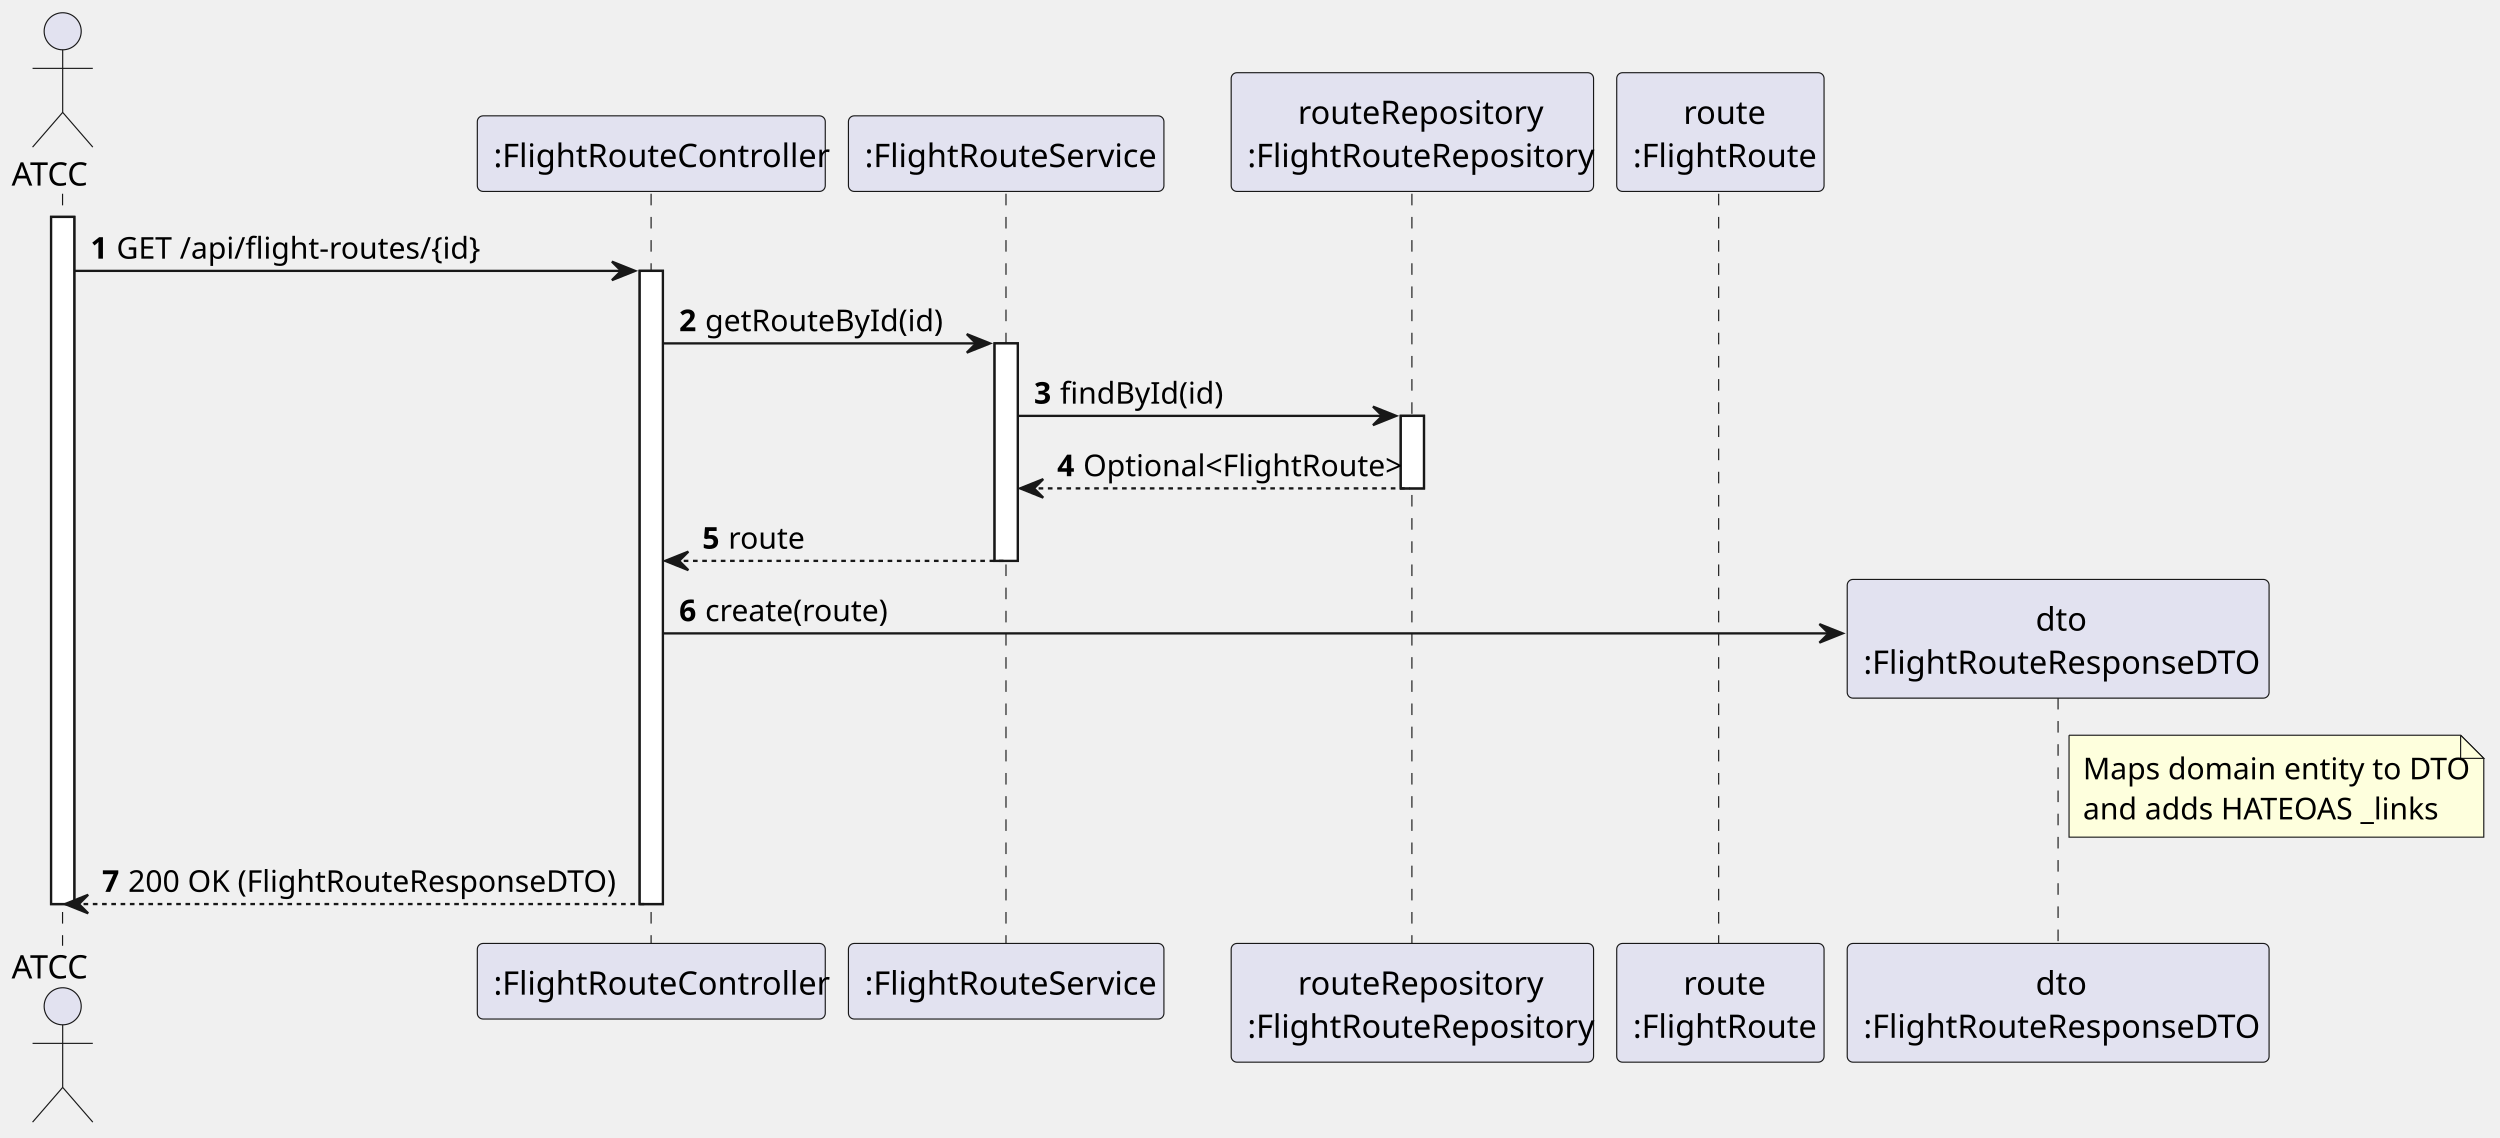
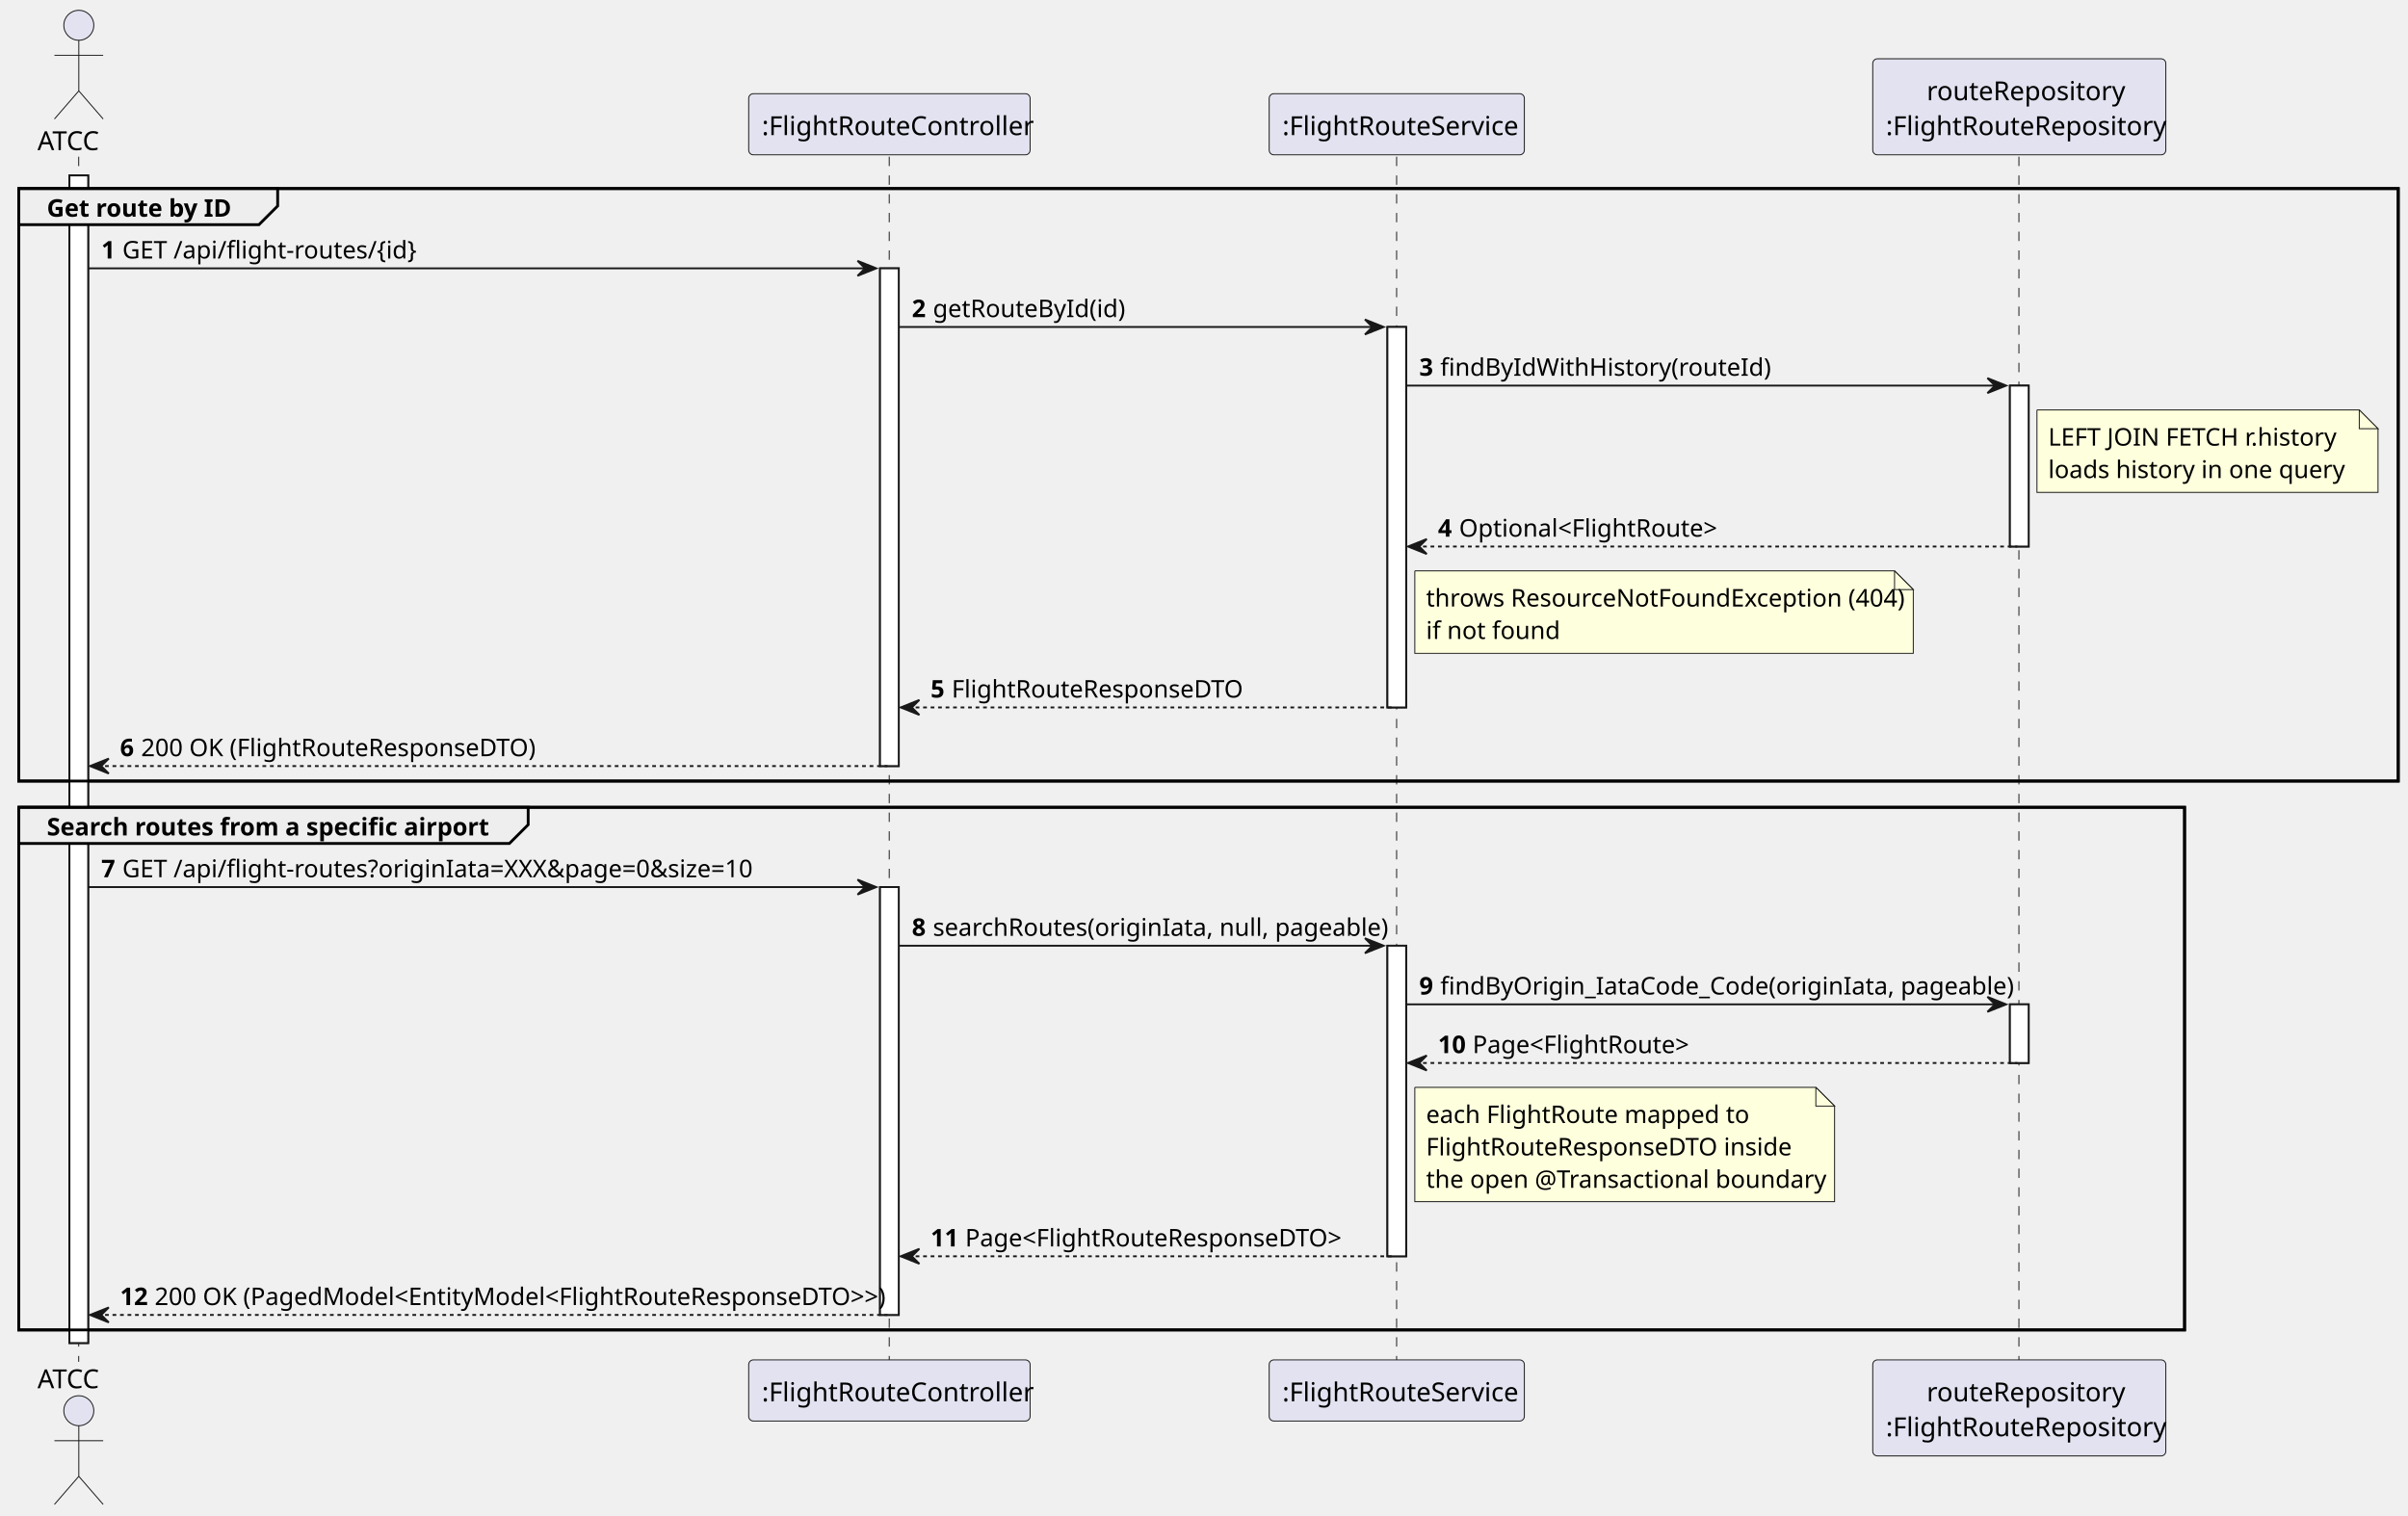
- <svg xmlns="http://www.w3.org/2000/svg" contentStyleType="text/css" data-diagram-type="SEQUENCE" height="491px" preserveAspectRatio="none" style="width:1079px;height:491px;background:#FFFFFF;" version="1.1" viewBox="0 0 1079 491" width="1079px" zoomAndPan="magnify">
+ <svg xmlns="http://www.w3.org/2000/svg" contentStyleType="text/css" data-diagram-type="SEQUENCE" height="809px" preserveAspectRatio="none" style="width:1285px;height:809px;background:#FFFFFF;" version="1.1" viewBox="0 0 1285 809" width="1285px" zoomAndPan="magnify">
  <defs />
  <g>
    <g>
-       <rect fill="#FFFFFF" height="296.57" style="stroke:#181818;stroke-width:1;" width="10" x="22.055" y="93.621" />
+       <rect fill="#FFFFFF" height="623.111" style="stroke:#181818;stroke-width:1;" width="10" x="37.055" y="93.621" />
    </g>
    <g>
-       <rect fill="#FFFFFF" height="273.279" style="stroke:#181818;stroke-width:1;" width="10" x="276.098" y="116.912" />
+       <rect fill="#FFFFFF" height="265.619" style="stroke:#181818;stroke-width:1;" width="10" x="469.613" y="143.203" />
    </g>
    <g>
-       <rect fill="#FFFFFF" height="93.873" style="stroke:#181818;stroke-width:1;" width="10" x="429.266" y="148.203" />
+       <rect fill="#FFFFFF" height="228.328" style="stroke:#181818;stroke-width:1;" width="10" x="469.613" y="473.404" />
    </g>
    <g>
-       <rect fill="#FFFFFF" height="31.291" style="stroke:#181818;stroke-width:1;" width="10" x="604.579" y="179.494" />
+       <rect fill="#FFFFFF" height="203.037" style="stroke:#181818;stroke-width:1;" width="10" x="740.371" y="174.494" />
    </g>
    <g>
-       <rect fill="#000000" fill-opacity="0" height="324.57" width="8" x="23.055" y="83.621" />
-       <line style="stroke:#181818;stroke-width:0.5;stroke-dasharray:5,5;" x1="27" x2="27" y1="83.621" y2="408.191" />
+       <rect fill="#FFFFFF" height="165.746" style="stroke:#181818;stroke-width:1;" width="10" x="740.371" y="504.695" />
    </g>
    <g>
-       <rect fill="#000000" fill-opacity="0" height="324.57" width="8" x="277.098" y="83.621" />
-       <line style="stroke:#181818;stroke-width:0.5;stroke-dasharray:5,5;" x1="281.012" x2="281.012" y1="83.621" y2="408.191" />
+       <rect fill="#FFFFFF" height="85.873" style="stroke:#181818;stroke-width:1;" width="10" x="1072.567" y="205.785" />
    </g>
    <g>
-       <rect fill="#000000" fill-opacity="0" height="324.57" width="8" x="430.266" y="83.621" />
-       <line style="stroke:#181818;stroke-width:0.5;stroke-dasharray:5,5;" x1="434.184" x2="434.184" y1="83.621" y2="408.191" />
+       <rect fill="#FFFFFF" height="31.291" style="stroke:#181818;stroke-width:1;" width="10" x="1072.567" y="535.986" />
+     </g>
+     <rect fill="none" height="316.201" style="stroke:#000000;stroke-width:1.5;" width="1269.789" x="10" y="100.621" />
+     <rect fill="none" height="278.91" style="stroke:#000000;stroke-width:1.5;" width="1155.767" x="10" y="430.822" />
+     <g>
+       <rect fill="#000000" fill-opacity="0" height="643.111" width="8" x="38.055" y="83.621" />
+       <line style="stroke:#181818;stroke-width:0.5;stroke-dasharray:5,5;" x1="42" x2="42" y1="83.621" y2="726.732" />
    </g>
    <g>
-       <rect fill="#000000" fill-opacity="0" height="324.57" width="8" x="605.579" y="83.621" />
-       <line style="stroke:#181818;stroke-width:0.5;stroke-dasharray:5,5;" x1="609.379" x2="609.379" y1="83.621" y2="408.191" />
+       <rect fill="#000000" fill-opacity="0" height="643.111" width="8" x="470.613" y="83.621" />
+       <line style="stroke:#181818;stroke-width:0.5;stroke-dasharray:5,5;" x1="474.527" x2="474.527" y1="83.621" y2="726.732" />
    </g>
    <g>
-       <rect fill="#000000" fill-opacity="0" height="324.57" width="8" x="738.519" y="83.621" />
-       <line style="stroke:#181818;stroke-width:0.5;stroke-dasharray:5,5;" x1="741.778" x2="741.778" y1="83.621" y2="408.191" />
+       <rect fill="#000000" fill-opacity="0" height="643.111" width="8" x="741.371" y="83.621" />
+       <line style="stroke:#181818;stroke-width:0.5;stroke-dasharray:5,5;" x1="745.288" x2="745.288" y1="83.621" y2="726.732" />
    </g>
    <g>
-       <rect fill="#000000" fill-opacity="0" height="116.994" width="8" x="884.298" y="291.197" />
-       <line style="stroke:#181818;stroke-width:0.5;stroke-dasharray:5,5;" x1="888.261" x2="888.261" y1="291.197" y2="408.191" />
+       <rect fill="#000000" fill-opacity="0" height="643.111" width="8" x="1073.567" y="83.621" />
+       <line style="stroke:#181818;stroke-width:0.5;stroke-dasharray:5,5;" x1="1077.368" x2="1077.368" y1="83.621" y2="726.732" />
    </g>
    <g class="participant participant-head" data-participant="Actor">
-       <text fill="#000000" font-family="sans-serif" font-size="14" lengthAdjust="spacing" textLength="38.11" x="5" y="80.107">ATCC</text>
-       <ellipse cx="27.055" cy="13.5" fill="#E2E2F0" rx="8" ry="8" style="stroke:#181818;stroke-width:0.5;" />
-       <path d="M27.055,21.5 L27.055,48.5 M14.055,29.5 L40.055,29.5 M27.055,48.5 L14.055,63.5 M27.055,48.5 L40.055,63.5" fill="none" style="stroke:#181818;stroke-width:0.5;" />
+       <text fill="#000000" font-family="sans-serif" font-size="14" lengthAdjust="spacing" textLength="38.11" x="20" y="80.107">ATCC</text>
+       <ellipse cx="42.055" cy="13.5" fill="#E2E2F0" rx="8" ry="8" style="stroke:#181818;stroke-width:0.5;" />
+       <path d="M42.055,21.5 L42.055,48.5 M29.055,29.5 L55.055,29.5 M42.055,48.5 L29.055,63.5 M42.055,48.5 L55.055,63.5" fill="none" style="stroke:#181818;stroke-width:0.5;" />
    </g>
    <g class="participant participant-tail" data-participant="Actor">
-       <text fill="#000000" font-family="sans-serif" font-size="14" lengthAdjust="spacing" textLength="38.11" x="5" y="422.299">ATCC</text>
-       <ellipse cx="27.055" cy="434.312" fill="#E2E2F0" rx="8" ry="8" style="stroke:#181818;stroke-width:0.5;" />
-       <path d="M27.055,442.312 L27.055,469.312 M14.055,450.312 L40.055,450.312 M27.055,469.312 L14.055,484.312 M27.055,469.312 L40.055,484.312" fill="none" style="stroke:#181818;stroke-width:0.5;" />
+       <text fill="#000000" font-family="sans-serif" font-size="14" lengthAdjust="spacing" textLength="38.11" x="20" y="740.84">ATCC</text>
+       <ellipse cx="42.055" cy="752.854" fill="#E2E2F0" rx="8" ry="8" style="stroke:#181818;stroke-width:0.5;" />
+       <path d="M42.055,760.854 L42.055,787.854 M29.055,768.854 L55.055,768.854 M42.055,787.854 L29.055,802.854 M42.055,787.854 L55.055,802.854" fill="none" style="stroke:#181818;stroke-width:0.5;" />
    </g>
    <g class="participant participant-head" data-participant="Ctrl">
-       <rect fill="#E2E2F0" height="32.621" rx="2.5" ry="2.5" style="stroke:#181818;stroke-width:0.5;" width="150.172" x="206.012" y="50" />
-       <text fill="#000000" font-family="sans-serif" font-size="14" lengthAdjust="spacing" textLength="136.172" x="213.012" y="72.107">:FlightRouteController</text>
+       <rect fill="#E2E2F0" height="32.621" rx="2.5" ry="2.5" style="stroke:#181818;stroke-width:0.5;" width="150.172" x="399.527" y="50" />
+       <text fill="#000000" font-family="sans-serif" font-size="14" lengthAdjust="spacing" textLength="136.172" x="406.527" y="72.107">:FlightRouteController</text>
    </g>
    <g class="participant participant-tail" data-participant="Ctrl">
-       <rect fill="#E2E2F0" height="32.621" rx="2.5" ry="2.5" style="stroke:#181818;stroke-width:0.5;" width="150.172" x="206.012" y="407.191" />
-       <text fill="#000000" font-family="sans-serif" font-size="14" lengthAdjust="spacing" textLength="136.172" x="213.012" y="429.299">:FlightRouteController</text>
+       <rect fill="#E2E2F0" height="32.621" rx="2.5" ry="2.5" style="stroke:#181818;stroke-width:0.5;" width="150.172" x="399.527" y="725.732" />
+       <text fill="#000000" font-family="sans-serif" font-size="14" lengthAdjust="spacing" textLength="136.172" x="406.527" y="747.84">:FlightRouteController</text>
    </g>
    <g class="participant participant-head" data-participant="Service">
-       <rect fill="#E2E2F0" height="32.621" rx="2.5" ry="2.5" style="stroke:#181818;stroke-width:0.5;" width="136.165" x="366.184" y="50" />
-       <text fill="#000000" font-family="sans-serif" font-size="14" lengthAdjust="spacing" textLength="122.165" x="373.184" y="72.107">:FlightRouteService</text>
+       <rect fill="#E2E2F0" height="32.621" rx="2.5" ry="2.5" style="stroke:#181818;stroke-width:0.5;" width="136.165" x="677.288" y="50" />
+       <text fill="#000000" font-family="sans-serif" font-size="14" lengthAdjust="spacing" textLength="122.165" x="684.288" y="72.107">:FlightRouteService</text>
    </g>
    <g class="participant participant-tail" data-participant="Service">
-       <rect fill="#E2E2F0" height="32.621" rx="2.5" ry="2.5" style="stroke:#181818;stroke-width:0.5;" width="136.165" x="366.184" y="407.191" />
-       <text fill="#000000" font-family="sans-serif" font-size="14" lengthAdjust="spacing" textLength="122.165" x="373.184" y="429.299">:FlightRouteService</text>
+       <rect fill="#E2E2F0" height="32.621" rx="2.5" ry="2.5" style="stroke:#181818;stroke-width:0.5;" width="136.165" x="677.288" y="725.732" />
+       <text fill="#000000" font-family="sans-serif" font-size="14" lengthAdjust="spacing" textLength="122.165" x="684.288" y="747.84">:FlightRouteService</text>
    </g>
    <g class="participant participant-head" data-participant="Repo">
-       <rect fill="#E2E2F0" height="51.242" rx="2.5" ry="2.5" style="stroke:#181818;stroke-width:0.5;" width="156.399" x="531.379" y="31.379" />
-       <text fill="#000000" font-family="sans-serif" font-size="14" lengthAdjust="spacing" textLength="98.827" x="560.165" y="53.486">routeRepository</text>
-       <text fill="#000000" font-family="sans-serif" font-size="14" lengthAdjust="spacing" textLength="142.399" x="538.379" y="72.107">:FlightRouteRepository</text>
+       <rect fill="#E2E2F0" height="51.242" rx="2.5" ry="2.5" style="stroke:#181818;stroke-width:0.5;" width="156.399" x="999.368" y="31.379" />
+       <text fill="#000000" font-family="sans-serif" font-size="14" lengthAdjust="spacing" textLength="98.827" x="1028.154" y="53.486">routeRepository</text>
+       <text fill="#000000" font-family="sans-serif" font-size="14" lengthAdjust="spacing" textLength="142.399" x="1006.368" y="72.107">:FlightRouteRepository</text>
    </g>
    <g class="participant participant-tail" data-participant="Repo">
-       <rect fill="#E2E2F0" height="51.242" rx="2.5" ry="2.5" style="stroke:#181818;stroke-width:0.5;" width="156.399" x="531.379" y="407.191" />
-       <text fill="#000000" font-family="sans-serif" font-size="14" lengthAdjust="spacing" textLength="98.827" x="560.165" y="429.299">routeRepository</text>
-       <text fill="#000000" font-family="sans-serif" font-size="14" lengthAdjust="spacing" textLength="142.399" x="538.379" y="447.92">:FlightRouteRepository</text>
-     </g>
-     <g class="participant participant-head" data-participant="Route">
-       <rect fill="#E2E2F0" height="51.242" rx="2.5" ry="2.5" style="stroke:#181818;stroke-width:0.5;" width="89.482" x="697.778" y="31.379" />
-       <text fill="#000000" font-family="sans-serif" font-size="14" lengthAdjust="spacing" textLength="31.91" x="726.564" y="53.486">route</text>
-       <text fill="#000000" font-family="sans-serif" font-size="14" lengthAdjust="spacing" textLength="75.482" x="704.778" y="72.107">:FlightRoute</text>
-     </g>
-     <g class="participant participant-tail" data-participant="Route">
-       <rect fill="#E2E2F0" height="51.242" rx="2.5" ry="2.5" style="stroke:#181818;stroke-width:0.5;" width="89.482" x="697.778" y="407.191" />
-       <text fill="#000000" font-family="sans-serif" font-size="14" lengthAdjust="spacing" textLength="31.91" x="726.564" y="429.299">route</text>
-       <text fill="#000000" font-family="sans-serif" font-size="14" lengthAdjust="spacing" textLength="75.482" x="704.778" y="447.92">:FlightRoute</text>
-     </g>
-     <g class="participant participant-tail" data-participant="DTO">
-       <rect fill="#E2E2F0" height="51.242" rx="2.5" ry="2.5" style="stroke:#181818;stroke-width:0.5;" width="182.075" x="797.261" y="407.191" />
-       <text fill="#000000" font-family="sans-serif" font-size="14" lengthAdjust="spacing" textLength="19.462" x="878.567" y="429.299">dto</text>
-       <text fill="#000000" font-family="sans-serif" font-size="14" lengthAdjust="spacing" textLength="168.075" x="804.261" y="447.92">:FlightRouteResponseDTO</text>
+       <rect fill="#E2E2F0" height="51.242" rx="2.5" ry="2.5" style="stroke:#181818;stroke-width:0.5;" width="156.399" x="999.368" y="725.732" />
+       <text fill="#000000" font-family="sans-serif" font-size="14" lengthAdjust="spacing" textLength="98.827" x="1028.154" y="747.84">routeRepository</text>
+       <text fill="#000000" font-family="sans-serif" font-size="14" lengthAdjust="spacing" textLength="142.399" x="1006.368" y="766.461">:FlightRouteRepository</text>
    </g>
    <g>
-       <rect fill="#FFFFFF" height="296.57" style="stroke:#181818;stroke-width:1;" width="10" x="22.055" y="93.621" />
+       <rect fill="#FFFFFF" height="623.111" style="stroke:#181818;stroke-width:1;" width="10" x="37.055" y="93.621" />
    </g>
    <g>
-       <rect fill="#FFFFFF" height="273.279" style="stroke:#181818;stroke-width:1;" width="10" x="276.098" y="116.912" />
+       <rect fill="#FFFFFF" height="265.619" style="stroke:#181818;stroke-width:1;" width="10" x="469.613" y="143.203" />
    </g>
    <g>
-       <rect fill="#FFFFFF" height="93.873" style="stroke:#181818;stroke-width:1;" width="10" x="429.266" y="148.203" />
+       <rect fill="#FFFFFF" height="228.328" style="stroke:#181818;stroke-width:1;" width="10" x="469.613" y="473.404" />
    </g>
    <g>
-       <rect fill="#FFFFFF" height="31.291" style="stroke:#181818;stroke-width:1;" width="10" x="604.579" y="179.494" />
+       <rect fill="#FFFFFF" height="203.037" style="stroke:#181818;stroke-width:1;" width="10" x="740.371" y="174.494" />
    </g>
+     <g>
+       <rect fill="#FFFFFF" height="165.746" style="stroke:#181818;stroke-width:1;" width="10" x="740.371" y="504.695" />
+     </g>
+     <g>
+       <rect fill="#FFFFFF" height="85.873" style="stroke:#181818;stroke-width:1;" width="10" x="1072.567" y="205.785" />
+     </g>
+     <g>
+       <rect fill="#FFFFFF" height="31.291" style="stroke:#181818;stroke-width:1;" width="10" x="1072.567" y="535.986" />
+     </g>
+     <path d="M10,100.621 L148.177,100.621 L148.177,109.912 L138.177,119.912 L10,119.912 L10,100.621" fill="#EEEEEE" style="stroke:#000000;stroke-width:1.5;" />
+     <rect fill="none" height="316.201" style="stroke:#000000;stroke-width:1.5;" width="1269.789" x="10" y="100.621" />
+     <text fill="#000000" font-family="sans-serif" font-size="13" font-weight="bold" lengthAdjust="spacing" textLength="93.177" x="25" y="115.649">Get route by ID</text>
    <g class="message" data-participant-1="Actor" data-participant-2="Ctrl">
-       <polygon fill="#181818" points="264.098,112.912,274.098,116.912,264.098,120.912,268.098,116.912" style="stroke:#181818;stroke-width:1;" />
-       <line style="stroke:#181818;stroke-width:1;" x1="32.055" x2="270.098" y1="116.912" y2="116.912" />
-       <text fill="#000000" font-family="sans-serif" font-size="13" font-weight="bold" lengthAdjust="spacing" textLength="7.23" x="39.055" y="111.649">1</text>
-       <text fill="#000000" font-family="sans-serif" font-size="13" lengthAdjust="spacing" textLength="145.241" x="50.285" y="111.649">GET /api/flight-routes/{id}</text>
+       <polygon fill="#181818" points="457.613,139.203,467.613,143.203,457.613,147.203,461.613,143.203" style="stroke:#181818;stroke-width:1;" />
+       <line style="stroke:#181818;stroke-width:1;" x1="47.055" x2="463.613" y1="143.203" y2="143.203" />
+       <text fill="#000000" font-family="sans-serif" font-size="13" font-weight="bold" lengthAdjust="spacing" textLength="7.23" x="54.055" y="137.94">1</text>
+       <text fill="#000000" font-family="sans-serif" font-size="13" lengthAdjust="spacing" textLength="145.241" x="65.285" y="137.94">GET /api/flight-routes/{id}</text>
    </g>
    <g class="message" data-participant-1="Ctrl" data-participant-2="Service">
-       <polygon fill="#181818" points="417.266,144.203,427.266,148.203,417.266,152.203,421.266,148.203" style="stroke:#181818;stroke-width:1;" />
-       <line style="stroke:#181818;stroke-width:1;" x1="286.098" x2="423.266" y1="148.203" y2="148.203" />
-       <text fill="#000000" font-family="sans-serif" font-size="13" font-weight="bold" lengthAdjust="spacing" textLength="7.23" x="293.098" y="142.94">2</text>
-       <text fill="#000000" font-family="sans-serif" font-size="13" lengthAdjust="spacing" textLength="97.551" x="304.328" y="142.94">getRouteById(id)</text>
+       <polygon fill="#181818" points="728.371,170.494,738.371,174.494,728.371,178.494,732.371,174.494" style="stroke:#181818;stroke-width:1;" />
+       <line style="stroke:#181818;stroke-width:1;" x1="479.613" x2="734.371" y1="174.494" y2="174.494" />
+       <text fill="#000000" font-family="sans-serif" font-size="13" font-weight="bold" lengthAdjust="spacing" textLength="7.23" x="486.613" y="169.231">2</text>
+       <text fill="#000000" font-family="sans-serif" font-size="13" lengthAdjust="spacing" textLength="97.551" x="497.843" y="169.231">getRouteById(id)</text>
    </g>
    <g class="message" data-participant-1="Service" data-participant-2="Repo">
-       <polygon fill="#181818" points="592.579,175.494,602.579,179.494,592.579,183.494,596.579,179.494" style="stroke:#181818;stroke-width:1;" />
-       <line style="stroke:#181818;stroke-width:1;" x1="439.266" x2="598.579" y1="179.494" y2="179.494" />
-       <text fill="#000000" font-family="sans-serif" font-size="13" font-weight="bold" lengthAdjust="spacing" textLength="7.23" x="446.266" y="174.231">3</text>
-       <text fill="#000000" font-family="sans-serif" font-size="13" lengthAdjust="spacing" textLength="65.749" x="457.496" y="174.231">findById(id)</text>
+       <polygon fill="#181818" points="1060.567,201.785,1070.567,205.785,1060.567,209.785,1064.567,205.785" style="stroke:#181818;stroke-width:1;" />
+       <line style="stroke:#181818;stroke-width:1;" x1="750.371" x2="1066.567" y1="205.785" y2="205.785" />
+       <text fill="#000000" font-family="sans-serif" font-size="13" font-weight="bold" lengthAdjust="spacing" textLength="7.23" x="757.371" y="200.523">3</text>
+       <text fill="#000000" font-family="sans-serif" font-size="13" lengthAdjust="spacing" textLength="162.551" x="768.601" y="200.523">findByIdWithHistory(routeId)</text>
+     </g>
+     <path d="M1087,218.785 L1087,262.785 L1269,262.785 L1269,228.785 L1259,218.785 L1087,218.785" fill="#FEFFDD" style="stroke:#181818;stroke-width:0.5;" />
+     <path d="M1259,218.785 L1259,228.785 L1269,228.785 L1259,218.785" fill="#FEFFDD" style="stroke:#181818;stroke-width:0.5;" />
+     <text fill="#000000" font-family="sans-serif" font-size="13" lengthAdjust="spacing" textLength="161.789" x="1093" y="237.814">LEFT JOIN FETCH r.history</text>
+     <text fill="#000000" font-family="sans-serif" font-size="13" lengthAdjust="spacing" textLength="148.142" x="1093" y="255.105">loads history in one query</text>
+     <g class="message" data-participant-1="Repo" data-participant-2="Service">
+       <polygon fill="#181818" points="761.371,287.658,751.371,291.658,761.371,295.658,757.371,291.658" style="stroke:#181818;stroke-width:1;" />
+       <line style="stroke:#181818;stroke-width:1;stroke-dasharray:2,2;" x1="755.371" x2="1076.567" y1="291.658" y2="291.658" />
+       <text fill="#000000" font-family="sans-serif" font-size="13" font-weight="bold" lengthAdjust="spacing" textLength="7.23" x="767.371" y="286.396">4</text>
+       <text fill="#000000" font-family="sans-serif" font-size="13" lengthAdjust="spacing" textLength="130.083" x="778.601" y="286.396">Optional&lt;FlightRoute&gt;</text>
+     </g>
+     <path d="M755,304.658 L755,348.658 L1021,348.658 L1021,314.658 L1011,304.658 L755,304.658" fill="#FEFFDD" style="stroke:#181818;stroke-width:0.5;" />
+     <path d="M1011,304.658 L1011,314.658 L1021,314.658 L1011,304.658" fill="#FEFFDD" style="stroke:#181818;stroke-width:0.5;" />
+     <text fill="#000000" font-family="sans-serif" font-size="13" lengthAdjust="spacing" textLength="245.68" x="761" y="323.687">throws ResourceNotFoundException (404)</text>
+     <text fill="#000000" font-family="sans-serif" font-size="13" lengthAdjust="spacing" textLength="64.327" x="761" y="340.978">if not found</text>
+     <g class="message" data-participant-1="Service" data-participant-2="Ctrl">
+       <polygon fill="#181818" points="490.613,373.531,480.613,377.531,490.613,381.531,486.613,377.531" style="stroke:#181818;stroke-width:1;" />
+       <line style="stroke:#181818;stroke-width:1;stroke-dasharray:2,2;" x1="484.613" x2="744.371" y1="377.531" y2="377.531" />
+       <text fill="#000000" font-family="sans-serif" font-size="13" font-weight="bold" lengthAdjust="spacing" textLength="7.23" x="496.613" y="372.269">5</text>
+       <text fill="#000000" font-family="sans-serif" font-size="13" lengthAdjust="spacing" textLength="152.458" x="507.843" y="372.269">FlightRouteResponseDTO</text>
+     </g>
+     <g class="message" data-participant-1="Ctrl" data-participant-2="Actor">
+       <polygon fill="#181818" points="58.055,404.822,48.055,408.822,58.055,412.822,54.055,408.822" style="stroke:#181818;stroke-width:1;" />
+       <line style="stroke:#181818;stroke-width:1;stroke-dasharray:2,2;" x1="52.055" x2="473.613" y1="408.822" y2="408.822" />
+       <text fill="#000000" font-family="sans-serif" font-size="13" font-weight="bold" lengthAdjust="spacing" textLength="7.23" x="64.055" y="403.56">6</text>
+       <text fill="#000000" font-family="sans-serif" font-size="13" lengthAdjust="spacing" textLength="208.812" x="75.285" y="403.56">200 OK (FlightRouteResponseDTO)</text>
+     </g>
+     <path d="M10,430.822 L281.853,430.822 L281.853,440.113 L271.853,450.113 L10,450.113 L10,430.822" fill="#EEEEEE" style="stroke:#000000;stroke-width:1.5;" />
+     <rect fill="none" height="278.91" style="stroke:#000000;stroke-width:1.5;" width="1155.767" x="10" y="430.822" />
+     <text fill="#000000" font-family="sans-serif" font-size="13" font-weight="bold" lengthAdjust="spacing" textLength="226.852" x="25" y="445.851">Search routes from a specific airport</text>
+     <g class="message" data-participant-1="Actor" data-participant-2="Ctrl">
+       <polygon fill="#181818" points="457.613,469.404,467.613,473.404,457.613,477.404,461.613,473.404" style="stroke:#181818;stroke-width:1;" />
+       <line style="stroke:#181818;stroke-width:1;" x1="47.055" x2="463.613" y1="473.404" y2="473.404" />
+       <text fill="#000000" font-family="sans-serif" font-size="13" font-weight="bold" lengthAdjust="spacing" textLength="7.23" x="54.055" y="468.142">7</text>
+       <text fill="#000000" font-family="sans-serif" font-size="13" lengthAdjust="spacing" textLength="323.394" x="65.285" y="468.142">GET /api/flight-routes?originIata=XXX&amp;page=0&amp;size=10</text>
+     </g>
+     <g class="message" data-participant-1="Ctrl" data-participant-2="Service">
+       <polygon fill="#181818" points="728.371,500.695,738.371,504.695,728.371,508.695,732.371,504.695" style="stroke:#181818;stroke-width:1;" />
+       <line style="stroke:#181818;stroke-width:1;" x1="479.613" x2="734.371" y1="504.695" y2="504.695" />
+       <text fill="#000000" font-family="sans-serif" font-size="13" font-weight="bold" lengthAdjust="spacing" textLength="7.23" x="486.613" y="499.433">8</text>
+       <text fill="#000000" font-family="sans-serif" font-size="13" lengthAdjust="spacing" textLength="230.528" x="497.843" y="499.433">searchRoutes(originIata, null, pageable)</text>
+     </g>
+     <g class="message" data-participant-1="Service" data-participant-2="Repo">
+       <polygon fill="#181818" points="1060.567,531.986,1070.567,535.986,1060.567,539.986,1064.567,535.986" style="stroke:#181818;stroke-width:1;" />
+       <line style="stroke:#181818;stroke-width:1;" x1="750.371" x2="1066.567" y1="535.986" y2="535.986" />
+       <text fill="#000000" font-family="sans-serif" font-size="13" font-weight="bold" lengthAdjust="spacing" textLength="7.23" x="757.371" y="530.724">9</text>
+       <text fill="#000000" font-family="sans-serif" font-size="13" lengthAdjust="spacing" textLength="291.967" x="768.601" y="530.724">findByOrigin_IataCode_Code(originIata, pageable)</text>
    </g>
    <g class="message" data-participant-1="Repo" data-participant-2="Service">
-       <polygon fill="#181818" points="450.266,206.785,440.266,210.785,450.266,214.785,446.266,210.785" style="stroke:#181818;stroke-width:1;" />
-       <line style="stroke:#181818;stroke-width:1;stroke-dasharray:2,2;" x1="444.266" x2="608.579" y1="210.785" y2="210.785" />
-       <text fill="#000000" font-family="sans-serif" font-size="13" font-weight="bold" lengthAdjust="spacing" textLength="7.23" x="456.266" y="205.523">4</text>
-       <text fill="#000000" font-family="sans-serif" font-size="13" lengthAdjust="spacing" textLength="130.083" x="467.496" y="205.523">Optional&lt;FlightRoute&gt;</text>
+       <polygon fill="#181818" points="761.371,563.277,751.371,567.277,761.371,571.277,757.371,567.277" style="stroke:#181818;stroke-width:1;" />
+       <line style="stroke:#181818;stroke-width:1;stroke-dasharray:2,2;" x1="755.371" x2="1076.567" y1="567.277" y2="567.277" />
+       <text fill="#000000" font-family="sans-serif" font-size="13" font-weight="bold" lengthAdjust="spacing" textLength="14.46" x="767.371" y="562.015">10</text>
+       <text fill="#000000" font-family="sans-serif" font-size="13" lengthAdjust="spacing" textLength="112.023" x="785.831" y="562.015">Page&lt;FlightRoute&gt;</text>
    </g>
+     <path d="M755,580.277 L755,641.277 L979,641.277 L979,590.277 L969,580.277 L755,580.277" fill="#FEFFDD" style="stroke:#181818;stroke-width:0.5;" />
+     <path d="M969,580.277 L969,590.277 L979,590.277 L969,580.277" fill="#FEFFDD" style="stroke:#181818;stroke-width:0.5;" />
+     <text fill="#000000" font-family="sans-serif" font-size="13" lengthAdjust="spacing" textLength="163.325" x="761" y="599.306">each FlightRoute mapped to</text>
+     <text fill="#000000" font-family="sans-serif" font-size="13" lengthAdjust="spacing" textLength="190.036" x="761" y="616.597">FlightRouteResponseDTO inside</text>
+     <text fill="#000000" font-family="sans-serif" font-size="13" lengthAdjust="spacing" textLength="203.271" x="761" y="633.888">the open @Transactional boundary</text>
    <g class="message" data-participant-1="Service" data-participant-2="Ctrl">
-       <polygon fill="#181818" points="297.098,238.076,287.098,242.076,297.098,246.076,293.098,242.076" style="stroke:#181818;stroke-width:1;" />
-       <line style="stroke:#181818;stroke-width:1;stroke-dasharray:2,2;" x1="291.098" x2="433.266" y1="242.076" y2="242.076" />
-       <text fill="#000000" font-family="sans-serif" font-size="13" font-weight="bold" lengthAdjust="spacing" textLength="7.23" x="303.098" y="236.814">5</text>
-       <text fill="#000000" font-family="sans-serif" font-size="13" lengthAdjust="spacing" textLength="29.631" x="314.328" y="236.814">route</text>
+       <polygon fill="#181818" points="490.613,666.441,480.613,670.441,490.613,674.441,486.613,670.441" style="stroke:#181818;stroke-width:1;" />
+       <line style="stroke:#181818;stroke-width:1;stroke-dasharray:2,2;" x1="484.613" x2="744.371" y1="670.441" y2="670.441" />
+       <text fill="#000000" font-family="sans-serif" font-size="13" font-weight="bold" lengthAdjust="spacing" textLength="14.46" x="496.613" y="665.179">11</text>
+       <text fill="#000000" font-family="sans-serif" font-size="13" lengthAdjust="spacing" textLength="198.002" x="515.073" y="665.179">Page&lt;FlightRouteResponseDTO&gt;</text>
    </g>
-     <g class="message" data-participant-1="Ctrl" data-participant-2="DTO">
-       <polygon fill="#181818" points="785.261,269.367,795.261,273.367,785.261,277.367,789.261,273.367" style="stroke:#181818;stroke-width:1;" />
-       <line style="stroke:#181818;stroke-width:1;" x1="286.098" x2="791.261" y1="273.367" y2="273.367" />
-       <text fill="#000000" font-family="sans-serif" font-size="13" font-weight="bold" lengthAdjust="spacing" textLength="7.23" x="293.098" y="268.104">6</text>
-       <text fill="#000000" font-family="sans-serif" font-size="13" lengthAdjust="spacing" textLength="74.42" x="304.328" y="268.104">create(route)</text>
-     </g>
-     <rect fill="#E2E2F0" height="51.242" rx="2.5" ry="2.5" style="stroke:#181818;stroke-width:0.5;" width="182.075" x="797.261" y="250.076" />
-     <text fill="#000000" font-family="sans-serif" font-size="14" lengthAdjust="spacing" textLength="19.462" x="878.567" y="272.184">dto</text>
-     <text fill="#000000" font-family="sans-serif" font-size="14" lengthAdjust="spacing" textLength="168.075" x="804.261" y="290.805">:FlightRouteResponseDTO</text>
-     <path d="M893,317.318 L893,361.318 L1072,361.318 L1072,327.318 L1062,317.318 L893,317.318" fill="#FEFFDD" style="stroke:#181818;stroke-width:0.5;" />
-     <path d="M1062,317.318 L1062,327.318 L1072,327.318 L1062,317.318" fill="#FEFFDD" style="stroke:#181818;stroke-width:0.5;" />
-     <text fill="#000000" font-family="sans-serif" font-size="13" lengthAdjust="spacing" textLength="158.228" x="899" y="336.347">Maps domain entity to DTO</text>
-     <text fill="#000000" font-family="sans-serif" font-size="13" lengthAdjust="spacing" textLength="156.076" x="899" y="353.638">and adds HATEOAS _links</text>
    <g class="message" data-participant-1="Ctrl" data-participant-2="Actor">
-       <polygon fill="#181818" points="38.055,386.191,28.055,390.191,38.055,394.191,34.055,390.191" style="stroke:#181818;stroke-width:1;" />
-       <line style="stroke:#181818;stroke-width:1;stroke-dasharray:2,2;" x1="32.055" x2="280.098" y1="390.191" y2="390.191" />
-       <text fill="#000000" font-family="sans-serif" font-size="13" font-weight="bold" lengthAdjust="spacing" textLength="7.23" x="44.055" y="384.929">7</text>
-       <text fill="#000000" font-family="sans-serif" font-size="13" lengthAdjust="spacing" textLength="208.812" x="55.285" y="384.929">200 OK (FlightRouteResponseDTO)</text>
+       <polygon fill="#181818" points="58.055,697.732,48.055,701.732,58.055,705.732,54.055,701.732" style="stroke:#181818;stroke-width:1;" />
+       <line style="stroke:#181818;stroke-width:1;stroke-dasharray:2,2;" x1="52.055" x2="473.613" y1="701.732" y2="701.732" />
+       <text fill="#000000" font-family="sans-serif" font-size="13" font-weight="bold" lengthAdjust="spacing" textLength="14.46" x="64.055" y="696.47">12</text>
+       <text fill="#000000" font-family="sans-serif" font-size="13" lengthAdjust="spacing" textLength="380.098" x="82.515" y="696.47">200 OK (PagedModel&lt;EntityModel&lt;FlightRouteResponseDTO&gt;&gt;)</text>
    </g>
  </g>
</svg>
